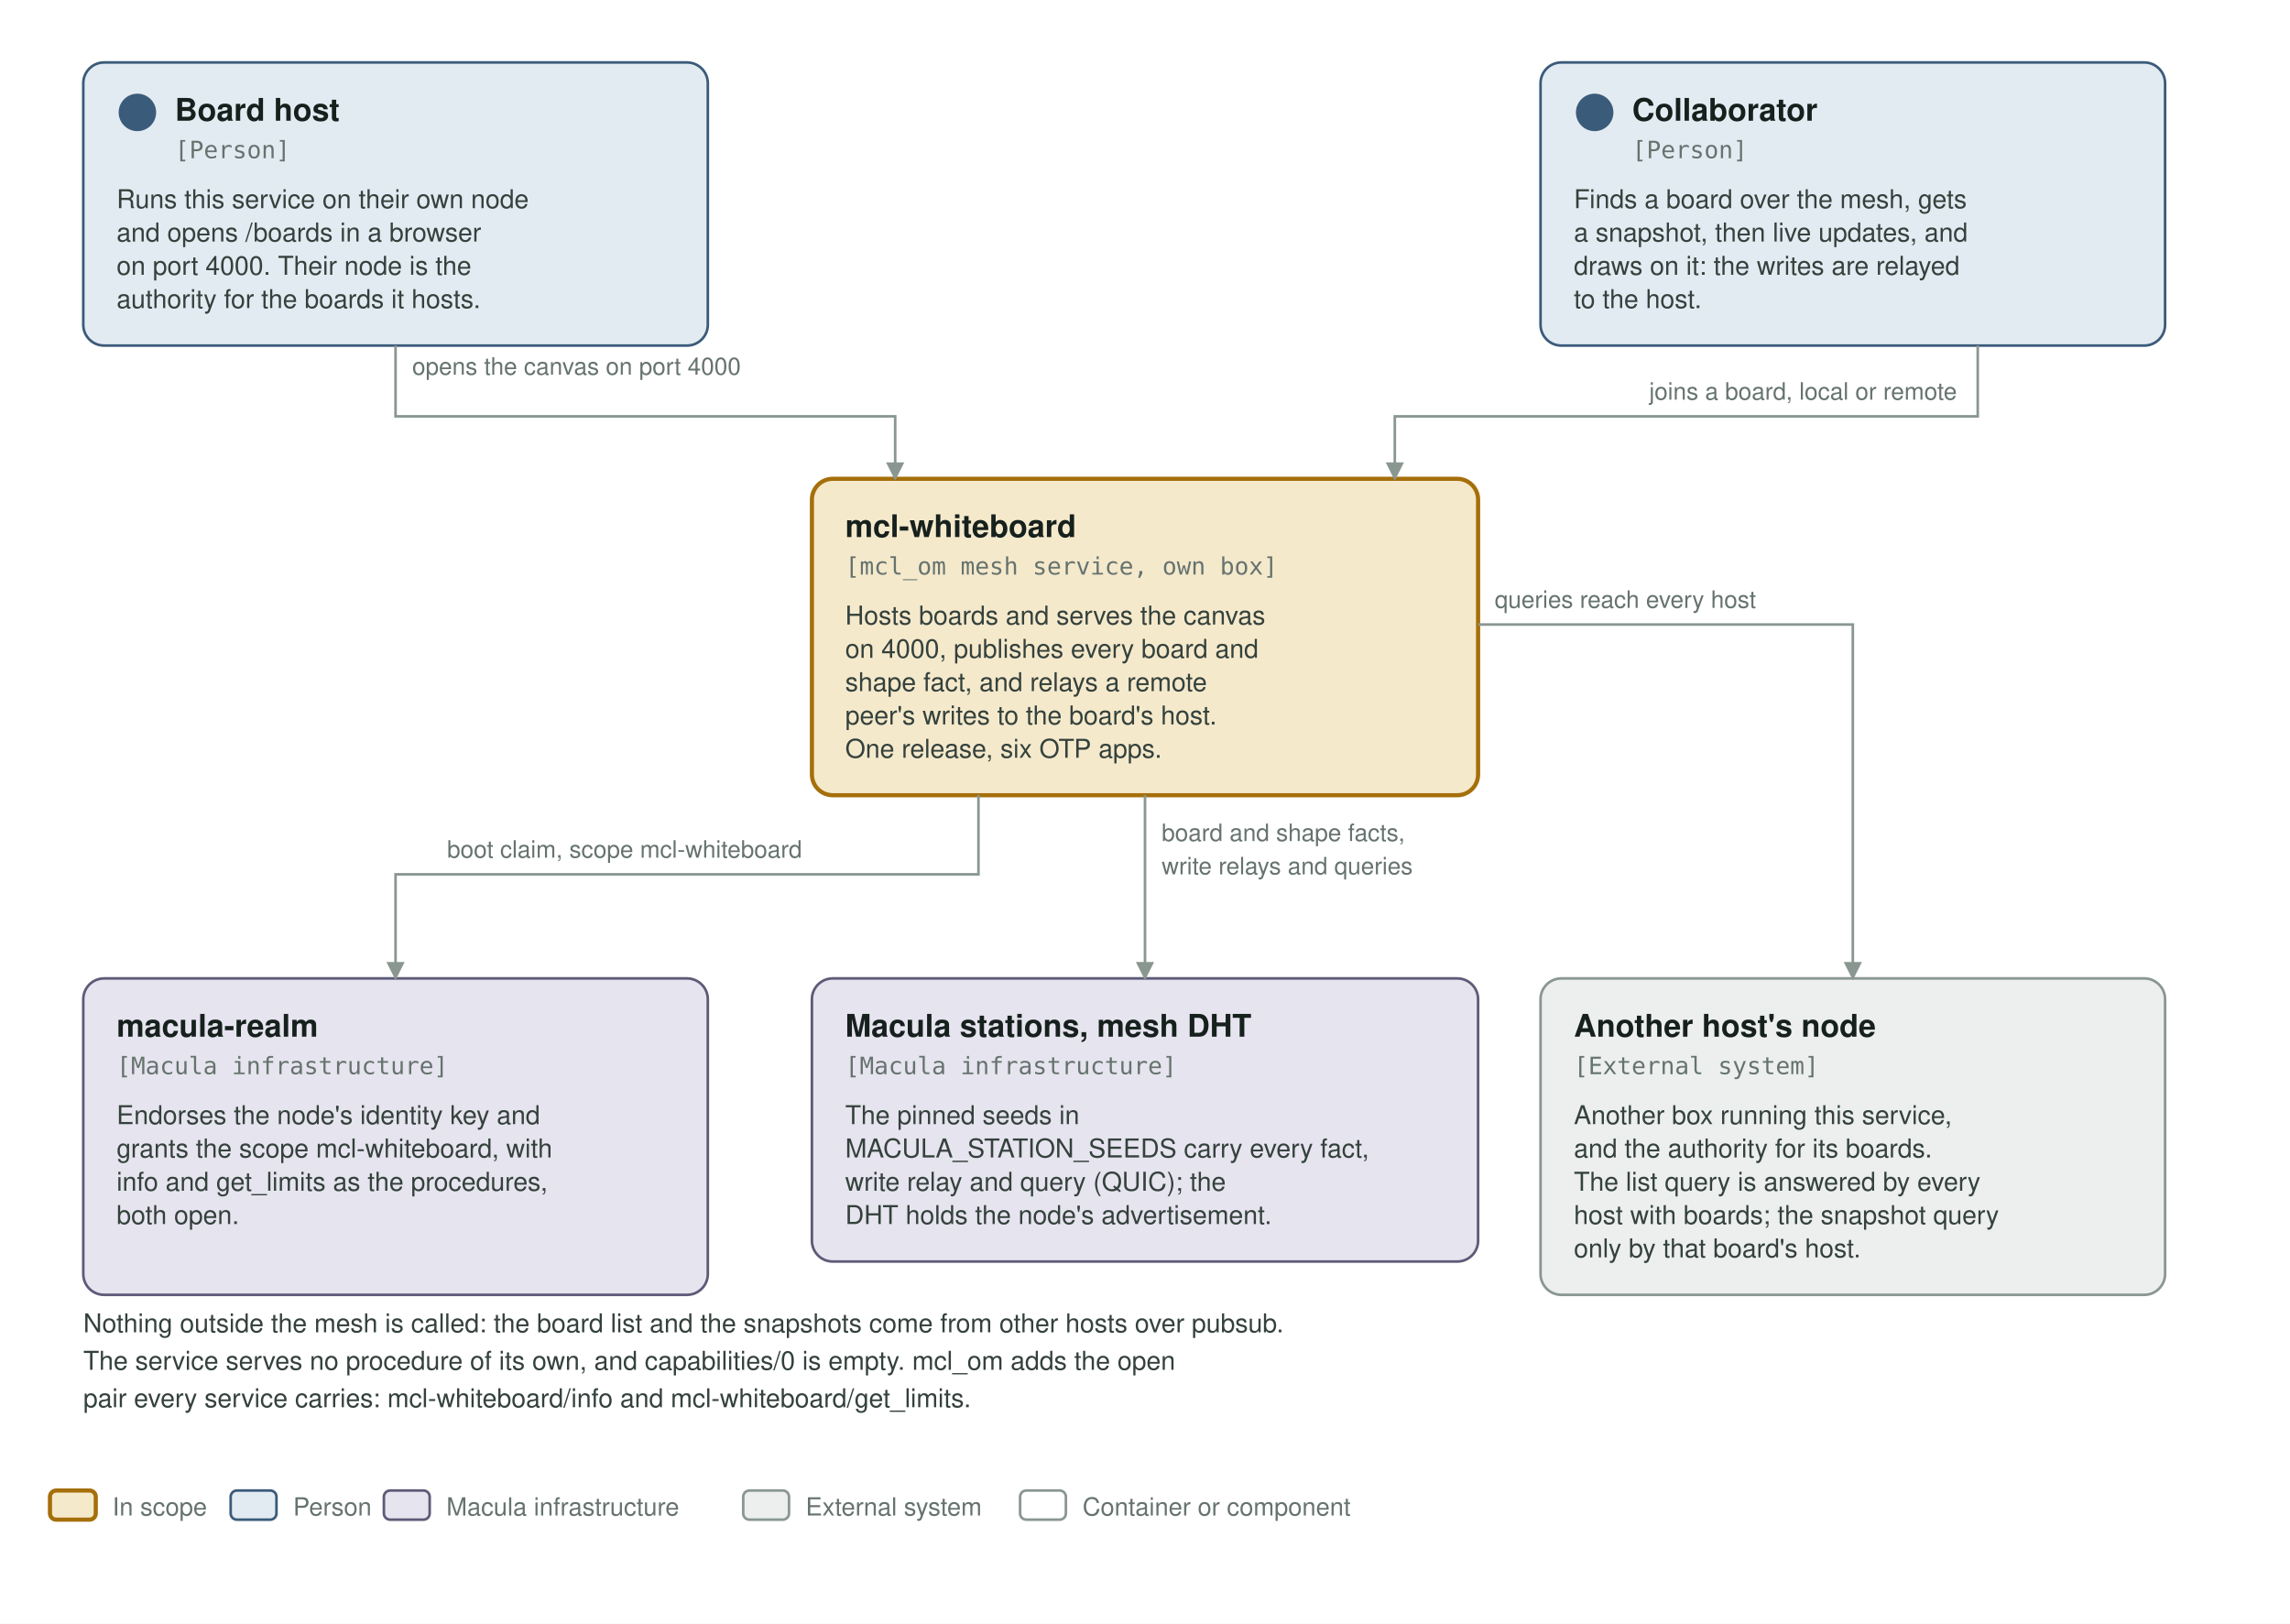
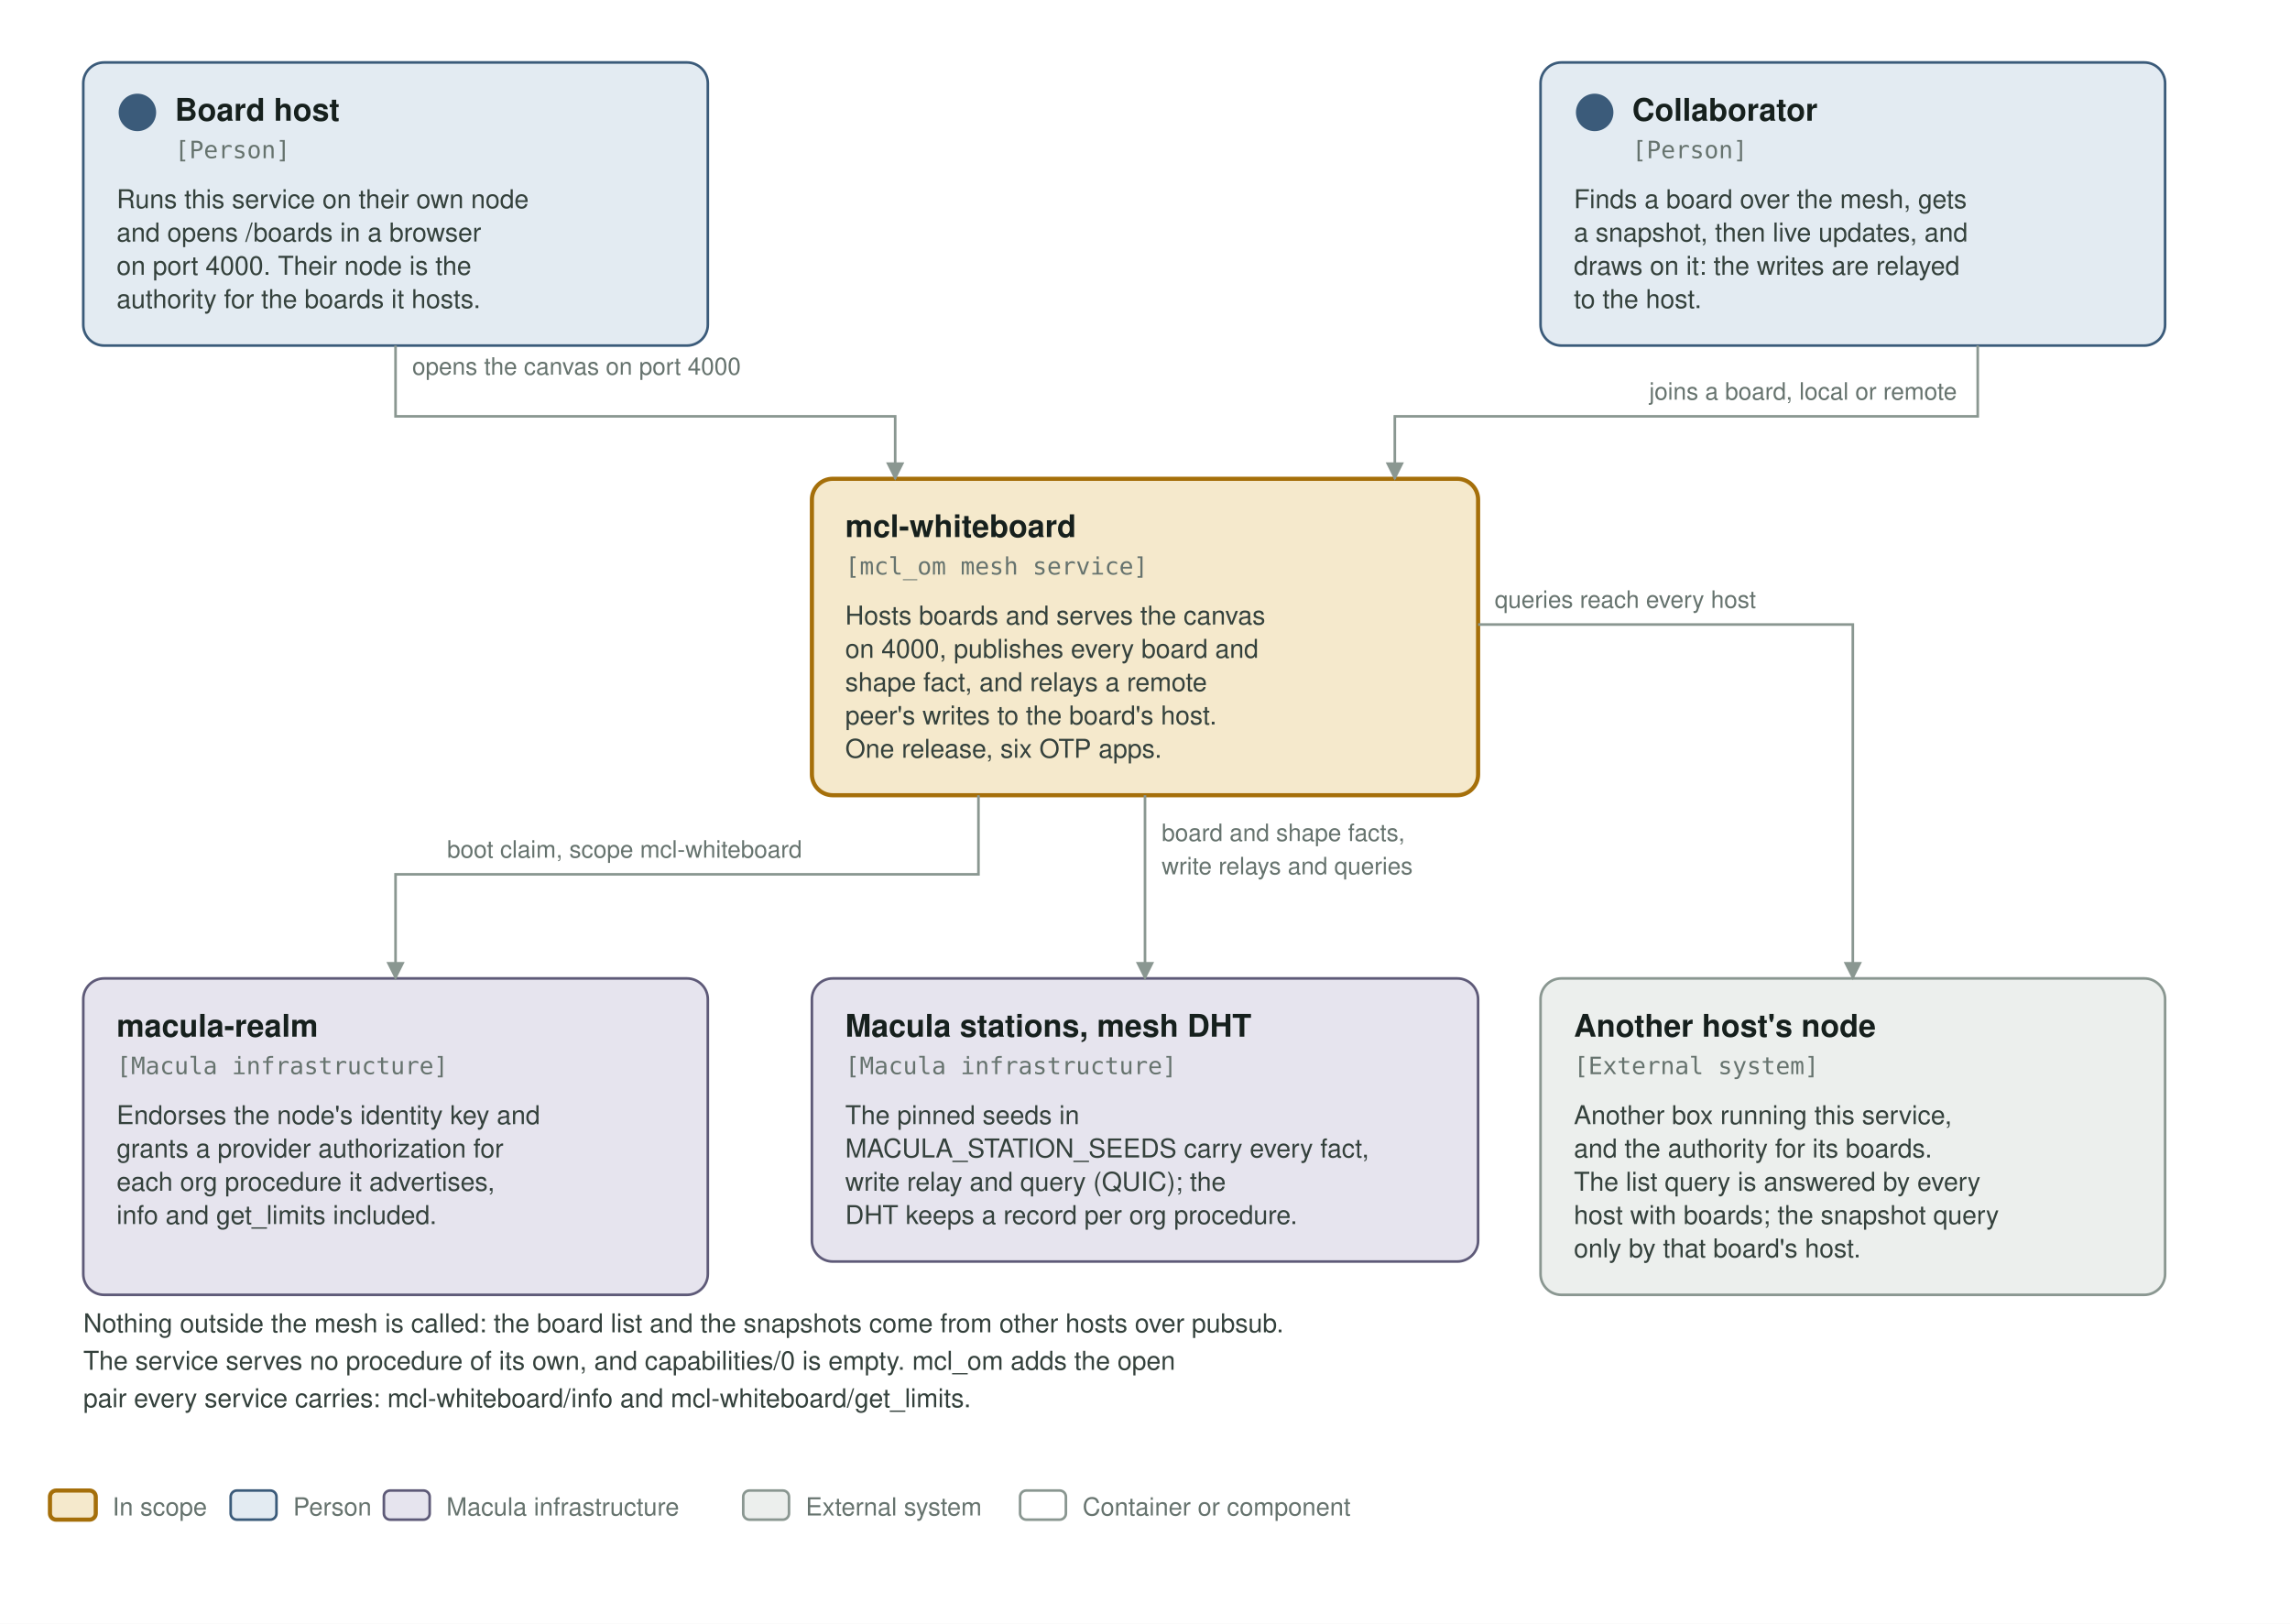
<svg xmlns="http://www.w3.org/2000/svg" viewBox="0 0 1100 780" role="img" aria-label="mcl-whiteboard system context">
  <style>
.t-name { font-family: "Atkinson Hyperlegible", "Segoe UI", system-ui, -apple-system, Helvetica, Arial, sans-serif; font-size: 15px; font-weight: 700; }
.t-desc { font-family: "Atkinson Hyperlegible", "Segoe UI", system-ui, -apple-system, Helvetica, Arial, sans-serif; font-size: 12.5px; }
.t-rel { font-family: "Atkinson Hyperlegible", "Segoe UI", system-ui, -apple-system, Helvetica, Arial, sans-serif; font-size: 11.5px; paint-order: stroke; stroke-width: 4px; stroke-linejoin: round; }
.t-code { font-family: "JetBrains Mono", ui-monospace, Menlo, Consolas, monospace; font-size: 13px; font-weight: 600; }
.t-type { font-family: "JetBrains Mono", ui-monospace, Menlo, Consolas, monospace; font-size: 11.5px; }
.t-bound { font-family: "JetBrains Mono", ui-monospace, Menlo, Consolas, monospace; font-size: 12px; font-weight: 600; }
.t-leg { font-family: "Atkinson Hyperlegible", "Segoe UI", system-ui, -apple-system, Helvetica, Arial, sans-serif; font-size: 12px; }
.edge { fill: none; stroke-width: 1.25; }
.edge-later { fill: none; stroke-width: 1.25; stroke-dasharray: 5 4; }
.bg { fill: #FFFFFF; }
.b-sys { fill: #F5E9CC; stroke: #A56F0A; stroke-width: 2; }
.b-per { fill: #E3EBF2; stroke: #3B5B7A; stroke-width: 1.25; }
.b-mac { fill: #E6E4EE; stroke: #5E5A78; stroke-width: 1.25; }
.b-ext { fill: #ECEFED; stroke: #8A9791; stroke-width: 1.25; }
.b-cmp { fill: #FFFFFF; stroke: #8A9791; stroke-width: 1.25; }
.b-later { fill: none; stroke: #8A9791; stroke-width: 1.25; stroke-dasharray: 5 4; }
.bound { fill: none; stroke: #B3BDB8; stroke-width: 1; }
.head { fill: #3B5B7A; }
.t-name, .t-code { fill: #16201D; }
.t-type, .t-bound, .t-leg { fill: #66736E; }
.t-desc { fill: #34413C; }
.t-rel { fill: #66736E; stroke: #FFFFFF; }
.edge, .edge-later { stroke: #8A9791; }
.arrowhead { fill: #8A9791; }
@media (prefers-color-scheme: dark) {
.bg { fill: #171F1C; }
.b-sys { fill: #3A2E13; stroke: #E3AA3C; }
.b-per { fill: #1D2A36; stroke: #8EB4D8; }
.b-mac { fill: #26243A; stroke: #A9A4C8; }
.b-ext { fill: #1C2421; stroke: #7D8B85; }
.b-cmp { fill: #171F1C; stroke: #7D8B85; }
.b-later { stroke: #7D8B85; }
.bound { stroke: #4A5752; }
.head { fill: #8EB4D8; }
.t-name, .t-code { fill: #E6ECE9; }
.t-type, .t-bound, .t-leg { fill: #93A09A; }
.t-desc { fill: #C3CDC8; }
.t-rel { fill: #93A09A; stroke: #171F1C; }
.edge, .edge-later { stroke: #7D8B85; }
.arrowhead { fill: #7D8B85; }
}
</style>
  <defs>
    <marker id="a" viewBox="0 0 10 10" refX="9" refY="5" markerWidth="7" markerHeight="7" orient="auto-start-reverse">
      <path class="arrowhead" d="M0 0L10 5L0 10z" />
    </marker>
  </defs>
  <rect class="bg" x="0" y="0" width="1100" height="780" />
  <rect class="b-per" x="40" y="30" width="300" height="136" rx="10" />
  <circle class="head" cx="66" cy="54" r="9" />
  <text class="t-name" x="84" y="58">Board host</text>
  <text class="t-type" x="84" y="76">[Person]</text>
  <text class="t-desc" x="56" y="100">Runs this service on their own node</text>
  <text class="t-desc" x="56" y="116">and opens /boards in a browser</text>
  <text class="t-desc" x="56" y="132">on port 4000. Their node is the</text>
  <text class="t-desc" x="56" y="148">authority for the boards it hosts.</text>
  <rect class="b-per" x="740" y="30" width="300" height="136" rx="10" />
  <circle class="head" cx="766" cy="54" r="9" />
  <text class="t-name" x="784" y="58">Collaborator</text>
  <text class="t-type" x="784" y="76">[Person]</text>
  <text class="t-desc" x="756" y="100">Finds a board over the mesh, gets</text>
  <text class="t-desc" x="756" y="116">a snapshot, then live updates, and</text>
  <text class="t-desc" x="756" y="132">draws on it: the writes are relayed</text>
  <text class="t-desc" x="756" y="148">to the host.</text>
  <rect class="b-sys" x="390" y="230" width="320" height="152" rx="10" />
  <text class="t-name" x="406" y="258">mcl-whiteboard</text>
-   <text class="t-type" x="406" y="276">[mcl_om mesh service, own box]</text>
+   <text class="t-type" x="406" y="276">[mcl_om mesh service]</text>
  <text class="t-desc" x="406" y="300">Hosts boards and serves the canvas</text>
  <text class="t-desc" x="406" y="316">on 4000, publishes every board and</text>
  <text class="t-desc" x="406" y="332">shape fact, and relays a remote</text>
  <text class="t-desc" x="406" y="348">peer's writes to the board's host.</text>
  <text class="t-desc" x="406" y="364">One release, six OTP apps.</text>
  <rect class="b-mac" x="40" y="470" width="300" height="152" rx="10" />
  <text class="t-name" x="56" y="498">macula-realm</text>
  <text class="t-type" x="56" y="516">[Macula infrastructure]</text>
  <text class="t-desc" x="56" y="540">Endorses the node's identity key and</text>
-   <text class="t-desc" x="56" y="556">grants the scope mcl-whiteboard, with</text>
-   <text class="t-desc" x="56" y="572">info and get_limits as the procedures,</text>
-   <text class="t-desc" x="56" y="588">both open.</text>
+   <text class="t-desc" x="56" y="556">grants a provider authorization for</text>
+   <text class="t-desc" x="56" y="572">each org procedure it advertises,</text>
+   <text class="t-desc" x="56" y="588">info and get_limits included.</text>
  <rect class="b-mac" x="390" y="470" width="320" height="136" rx="10" />
  <text class="t-name" x="406" y="498">Macula stations, mesh DHT</text>
  <text class="t-type" x="406" y="516">[Macula infrastructure]</text>
  <text class="t-desc" x="406" y="540">The pinned seeds in</text>
  <text class="t-desc" x="406" y="556">MACULA_STATION_SEEDS carry every fact,</text>
  <text class="t-desc" x="406" y="572">write relay and query (QUIC); the</text>
-   <text class="t-desc" x="406" y="588">DHT holds the node's advertisement.</text>
+   <text class="t-desc" x="406" y="588">DHT keeps a record per org procedure.</text>
  <rect class="b-ext" x="740" y="470" width="300" height="152" rx="10" />
  <text class="t-name" x="756" y="498">Another host's node</text>
  <text class="t-type" x="756" y="516">[External system]</text>
  <text class="t-desc" x="756" y="540">Another box running this service,</text>
  <text class="t-desc" x="756" y="556">and the authority for its boards.</text>
  <text class="t-desc" x="756" y="572">The list query is answered by every</text>
  <text class="t-desc" x="756" y="588">host with boards; the snapshot query</text>
  <text class="t-desc" x="756" y="604">only by that board's host.</text>
  <path class="edge" d="M190 166V200H430V230" marker-end="url(#a)" />
  <text class="t-rel" x="198" y="180">opens the canvas on port 4000</text>
  <path class="edge" d="M950 166V200H670V230" marker-end="url(#a)" />
  <text class="t-rel" x="940" y="192" text-anchor="end">joins a board, local or remote</text>
  <path class="edge" d="M470 382V420H190V470" marker-end="url(#a)" />
  <text class="t-rel" x="300" y="412" text-anchor="middle">boot claim, scope mcl-whiteboard</text>
  <path class="edge" d="M550 382V470" marker-end="url(#a)" />
  <text class="t-rel" x="558" y="404">board and shape facts,</text>
  <text class="t-rel" x="558" y="420">write relays and queries</text>
  <path class="edge" d="M710 300H890V470" marker-end="url(#a)" />
  <text class="t-rel" x="718" y="292">queries reach every host</text>
  <text class="t-desc" x="40" y="640">Nothing outside the mesh is called: the board list and the snapshots come from other hosts over pubsub.</text>
  <text class="t-desc" x="40" y="658">The service serves no procedure of its own, and capabilities/0 is empty. mcl_om adds the open</text>
  <text class="t-desc" x="40" y="676">pair every service carries: mcl-whiteboard/info and mcl-whiteboard/get_limits.</text>
  <rect class="b-sys" x="24" y="716" width="22" height="14" rx="3" />
  <text class="t-leg" x="54" y="728">In scope</text>
  <rect class="b-per" x="110.8" y="716" width="22" height="14" rx="3" />
  <text class="t-leg" x="140.8" y="728">Person</text>
  <rect class="b-mac" x="184.4" y="716" width="22" height="14" rx="3" />
  <text class="t-leg" x="214.4" y="728">Macula infrastructure</text>
  <rect class="b-ext" x="357.0" y="716" width="22" height="14" rx="3" />
  <text class="t-leg" x="387.0" y="728">External system</text>
  <rect class="b-cmp" x="490.0" y="716" width="22" height="14" rx="3" />
  <text class="t-leg" x="520.0" y="728">Container or component</text>
</svg>
